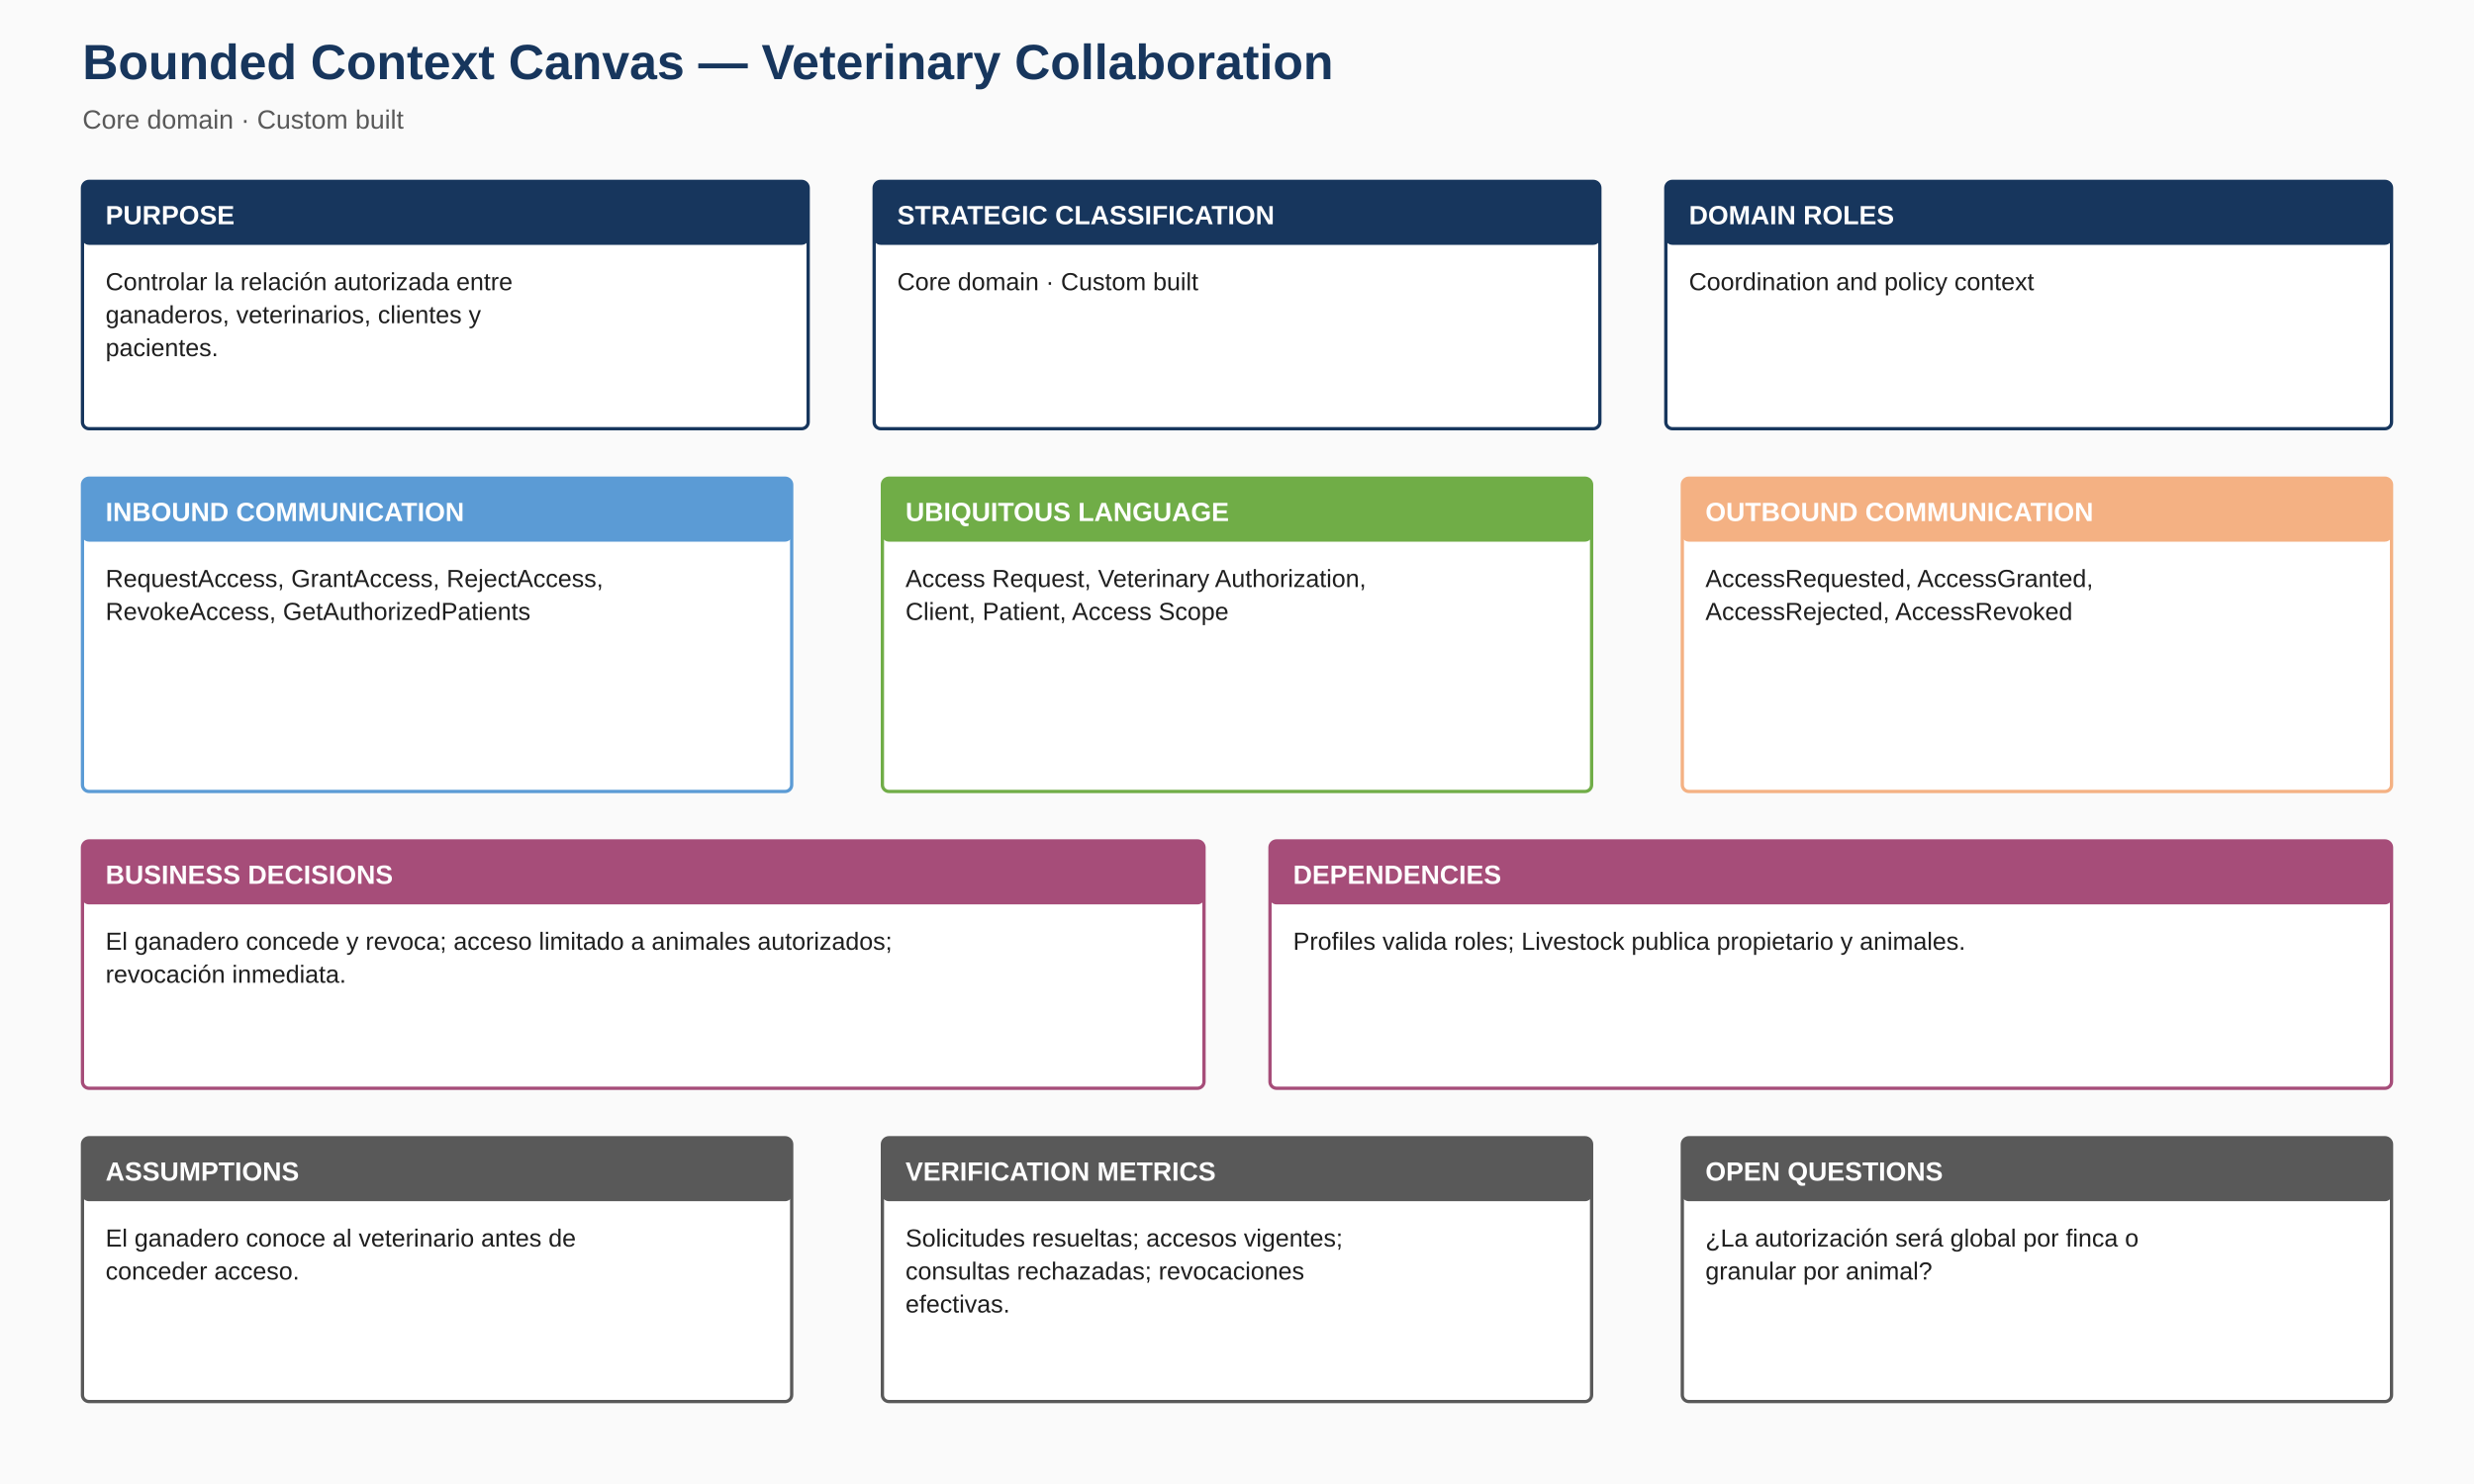
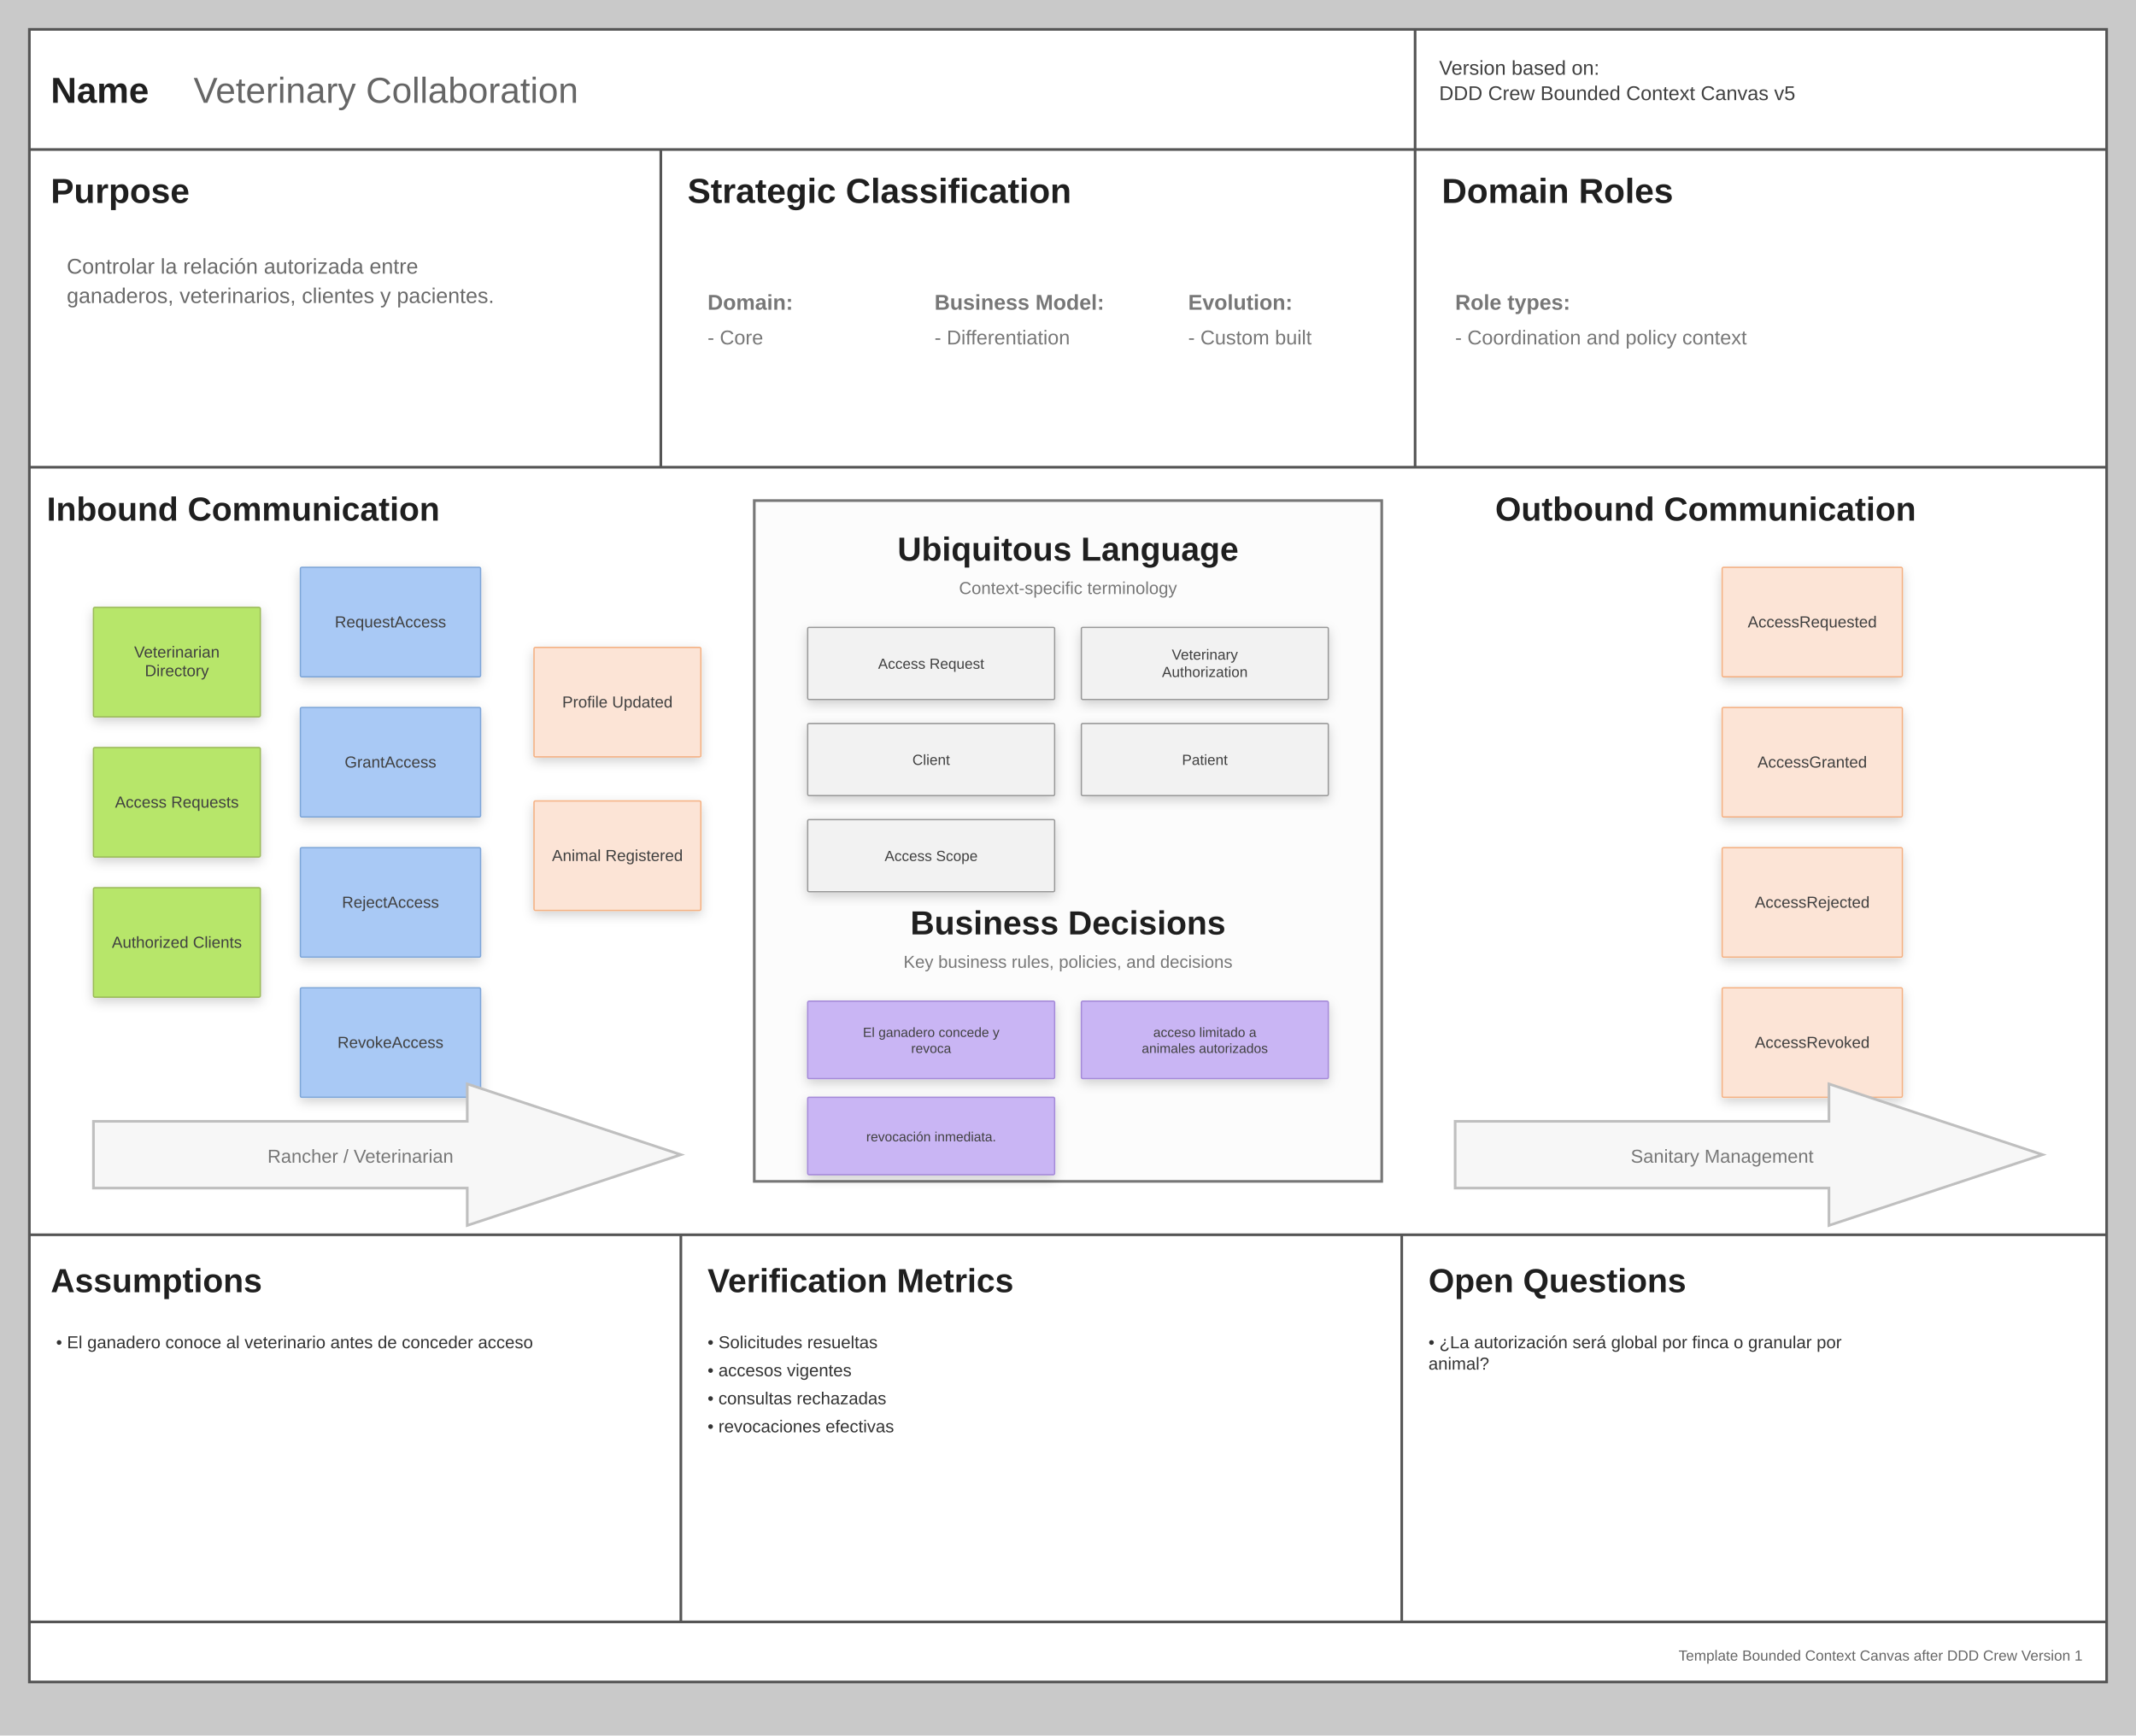
- <svg xmlns="http://www.w3.org/2000/svg" width="1500" height="900" viewBox="0 0 1500 900">
+ <svg xmlns="http://www.w3.org/2000/svg" width="1600" height="1300" viewBox="0 0 1600 1300">
  <defs>
    <filter id="shadow" x="-20%" y="-20%" width="140%" height="140%">
      <feDropShadow dx="0" dy="3" stdDeviation="4" flood-opacity="0.18" />
    </filter>
    <marker id="arrow" markerWidth="10" markerHeight="10" refX="9" refY="3" orient="auto" markerUnits="strokeWidth">
      <path d="M0,0 L0,6 L9,3 z" fill="#595959" />
    </marker>
  </defs>
-   <rect width="1500" height="900" fill="#FAFAFA" />
-   <text x="50" y="48" font-family="Arial, sans-serif" font-size="30" font-weight="bold" font-style="normal" fill="#17365D" text-anchor="start">Bounded Context Canvas — Veterinary Collaboration</text>
-   <text x="50" y="78" font-family="Arial, sans-serif" font-size="16" font-weight="normal" font-style="normal" fill="#595959" text-anchor="start">Core domain · Custom built</text>
-   <rect x="50" y="110" width="440" height="150" rx="4" fill="#FFFFFF" stroke="#17365D" stroke-width="2" />
-   <rect x="50" y="110" width="440" height="38" rx="4" fill="#17365D" stroke="#17365D" stroke-width="1" />
-   <text x="64" y="136" font-family="Arial, sans-serif" font-size="16" font-weight="bold" font-style="normal" fill="#FFFFFF" text-anchor="start">PURPOSE</text>
-   <text x="64" y="176" font-family="Arial, sans-serif" font-size="15" font-weight="normal" font-style="normal" fill="#1F1F1F" text-anchor="start">Controlar la relación autorizada entre</text>
-   <text x="64" y="196" font-family="Arial, sans-serif" font-size="15" font-weight="normal" font-style="normal" fill="#1F1F1F" text-anchor="start">ganaderos, veterinarios, clientes y</text>
-   <text x="64" y="216" font-family="Arial, sans-serif" font-size="15" font-weight="normal" font-style="normal" fill="#1F1F1F" text-anchor="start">pacientes.</text>
-   <rect x="530" y="110" width="440" height="150" rx="4" fill="#FFFFFF" stroke="#17365D" stroke-width="2" />
-   <rect x="530" y="110" width="440" height="38" rx="4" fill="#17365D" stroke="#17365D" stroke-width="1" />
-   <text x="544" y="136" font-family="Arial, sans-serif" font-size="16" font-weight="bold" font-style="normal" fill="#FFFFFF" text-anchor="start">STRATEGIC CLASSIFICATION</text>
-   <text x="544" y="176" font-family="Arial, sans-serif" font-size="15" font-weight="normal" font-style="normal" fill="#1F1F1F" text-anchor="start">Core domain · Custom built</text>
-   <rect x="1010" y="110" width="440" height="150" rx="4" fill="#FFFFFF" stroke="#17365D" stroke-width="2" />
-   <rect x="1010" y="110" width="440" height="38" rx="4" fill="#17365D" stroke="#17365D" stroke-width="1" />
-   <text x="1024" y="136" font-family="Arial, sans-serif" font-size="16" font-weight="bold" font-style="normal" fill="#FFFFFF" text-anchor="start">DOMAIN ROLES</text>
-   <text x="1024" y="176" font-family="Arial, sans-serif" font-size="15" font-weight="normal" font-style="normal" fill="#1F1F1F" text-anchor="start">Coordination and policy context</text>
-   <rect x="50" y="290" width="430" height="190" rx="4" fill="#FFFFFF" stroke="#5B9BD5" stroke-width="2" />
-   <rect x="50" y="290" width="430" height="38" rx="4" fill="#5B9BD5" stroke="#5B9BD5" stroke-width="1" />
-   <text x="64" y="316" font-family="Arial, sans-serif" font-size="16" font-weight="bold" font-style="normal" fill="#FFFFFF" text-anchor="start">INBOUND COMMUNICATION</text>
-   <text x="64" y="356" font-family="Arial, sans-serif" font-size="15" font-weight="normal" font-style="normal" fill="#1F1F1F" text-anchor="start">RequestAccess, GrantAccess, RejectAccess,</text>
-   <text x="64" y="376" font-family="Arial, sans-serif" font-size="15" font-weight="normal" font-style="normal" fill="#1F1F1F" text-anchor="start">RevokeAccess, GetAuthorizedPatients</text>
-   <rect x="535" y="290" width="430" height="190" rx="4" fill="#FFFFFF" stroke="#70AD47" stroke-width="2" />
-   <rect x="535" y="290" width="430" height="38" rx="4" fill="#70AD47" stroke="#70AD47" stroke-width="1" />
-   <text x="549" y="316" font-family="Arial, sans-serif" font-size="16" font-weight="bold" font-style="normal" fill="#FFFFFF" text-anchor="start">UBIQUITOUS LANGUAGE</text>
-   <text x="549" y="356" font-family="Arial, sans-serif" font-size="15" font-weight="normal" font-style="normal" fill="#1F1F1F" text-anchor="start">Access Request, Veterinary Authorization,</text>
-   <text x="549" y="376" font-family="Arial, sans-serif" font-size="15" font-weight="normal" font-style="normal" fill="#1F1F1F" text-anchor="start">Client, Patient, Access Scope</text>
-   <rect x="1020" y="290" width="430" height="190" rx="4" fill="#FFFFFF" stroke="#F4B183" stroke-width="2" />
-   <rect x="1020" y="290" width="430" height="38" rx="4" fill="#F4B183" stroke="#F4B183" stroke-width="1" />
-   <text x="1034" y="316" font-family="Arial, sans-serif" font-size="16" font-weight="bold" font-style="normal" fill="#FFFFFF" text-anchor="start">OUTBOUND COMMUNICATION</text>
-   <text x="1034" y="356" font-family="Arial, sans-serif" font-size="15" font-weight="normal" font-style="normal" fill="#1F1F1F" text-anchor="start">AccessRequested, AccessGranted,</text>
-   <text x="1034" y="376" font-family="Arial, sans-serif" font-size="15" font-weight="normal" font-style="normal" fill="#1F1F1F" text-anchor="start">AccessRejected, AccessRevoked</text>
-   <rect x="50" y="510" width="680" height="150" rx="4" fill="#FFFFFF" stroke="#A64D79" stroke-width="2" />
-   <rect x="50" y="510" width="680" height="38" rx="4" fill="#A64D79" stroke="#A64D79" stroke-width="1" />
-   <text x="64" y="536" font-family="Arial, sans-serif" font-size="16" font-weight="bold" font-style="normal" fill="#FFFFFF" text-anchor="start">BUSINESS DECISIONS</text>
-   <text x="64" y="576" font-family="Arial, sans-serif" font-size="15" font-weight="normal" font-style="normal" fill="#1F1F1F" text-anchor="start">El ganadero concede y revoca; acceso limitado a animales autorizados;</text>
-   <text x="64" y="596" font-family="Arial, sans-serif" font-size="15" font-weight="normal" font-style="normal" fill="#1F1F1F" text-anchor="start">revocación inmediata.</text>
-   <rect x="770" y="510" width="680" height="150" rx="4" fill="#FFFFFF" stroke="#A64D79" stroke-width="2" />
-   <rect x="770" y="510" width="680" height="38" rx="4" fill="#A64D79" stroke="#A64D79" stroke-width="1" />
-   <text x="784" y="536" font-family="Arial, sans-serif" font-size="16" font-weight="bold" font-style="normal" fill="#FFFFFF" text-anchor="start">DEPENDENCIES</text>
-   <text x="784" y="576" font-family="Arial, sans-serif" font-size="15" font-weight="normal" font-style="normal" fill="#1F1F1F" text-anchor="start">Profiles valida roles; Livestock publica propietario y animales.</text>
-   <rect x="50" y="690" width="430" height="160" rx="4" fill="#FFFFFF" stroke="#595959" stroke-width="2" />
-   <rect x="50" y="690" width="430" height="38" rx="4" fill="#595959" stroke="#595959" stroke-width="1" />
-   <text x="64" y="716" font-family="Arial, sans-serif" font-size="16" font-weight="bold" font-style="normal" fill="#FFFFFF" text-anchor="start">ASSUMPTIONS</text>
-   <text x="64" y="756" font-family="Arial, sans-serif" font-size="15" font-weight="normal" font-style="normal" fill="#1F1F1F" text-anchor="start">El ganadero conoce al veterinario antes de</text>
-   <text x="64" y="776" font-family="Arial, sans-serif" font-size="15" font-weight="normal" font-style="normal" fill="#1F1F1F" text-anchor="start">conceder acceso.</text>
-   <rect x="535" y="690" width="430" height="160" rx="4" fill="#FFFFFF" stroke="#595959" stroke-width="2" />
-   <rect x="535" y="690" width="430" height="38" rx="4" fill="#595959" stroke="#595959" stroke-width="1" />
-   <text x="549" y="716" font-family="Arial, sans-serif" font-size="16" font-weight="bold" font-style="normal" fill="#FFFFFF" text-anchor="start">VERIFICATION METRICS</text>
-   <text x="549" y="756" font-family="Arial, sans-serif" font-size="15" font-weight="normal" font-style="normal" fill="#1F1F1F" text-anchor="start">Solicitudes resueltas; accesos vigentes;</text>
-   <text x="549" y="776" font-family="Arial, sans-serif" font-size="15" font-weight="normal" font-style="normal" fill="#1F1F1F" text-anchor="start">consultas rechazadas; revocaciones</text>
-   <text x="549" y="796" font-family="Arial, sans-serif" font-size="15" font-weight="normal" font-style="normal" fill="#1F1F1F" text-anchor="start">efectivas.</text>
-   <rect x="1020" y="690" width="430" height="160" rx="4" fill="#FFFFFF" stroke="#595959" stroke-width="2" />
-   <rect x="1020" y="690" width="430" height="38" rx="4" fill="#595959" stroke="#595959" stroke-width="1" />
-   <text x="1034" y="716" font-family="Arial, sans-serif" font-size="16" font-weight="bold" font-style="normal" fill="#FFFFFF" text-anchor="start">OPEN QUESTIONS</text>
-   <text x="1034" y="756" font-family="Arial, sans-serif" font-size="15" font-weight="normal" font-style="normal" fill="#1F1F1F" text-anchor="start">¿La autorización será global por finca o</text>
-   <text x="1034" y="776" font-family="Arial, sans-serif" font-size="15" font-weight="normal" font-style="normal" fill="#1F1F1F" text-anchor="start">granular por animal?</text>
+   <rect width="1600" height="1300" fill="#C9C9C9" />
+   <rect x="22" y="22" width="1556" height="1238" rx="0" fill="#FFFFFF" stroke="#555555" stroke-width="2" />
+   <path d="M22,112 L1578,112" fill="none" stroke="#555555" stroke-width="2" />
+   <path d="M1060,22 L1060,112" fill="none" stroke="#555555" stroke-width="2" />
+   <text x="38" y="77" font-family="Arial, sans-serif" font-size="27" font-weight="bold" font-style="normal" fill="#1F1F1F" text-anchor="start">Name</text>
+   <text x="145" y="77" font-family="Arial, sans-serif" font-size="27" font-weight="normal" font-style="normal" fill="#666666" text-anchor="start">Veterinary Collaboration</text>
+   <text x="1078" y="56" font-family="Arial, sans-serif" font-size="15" font-weight="normal" font-style="normal" fill="#404040" text-anchor="start">Version based on:</text>
+   <text x="1078" y="75" font-family="Arial, sans-serif" font-size="15" font-weight="normal" font-style="normal" fill="#404040" text-anchor="start">DDD Crew Bounded Context Canvas v5</text>
+   <path d="M22,350 L1578,350" fill="none" stroke="#555555" stroke-width="2" />
+   <path d="M495,112 L495,350" fill="none" stroke="#555555" stroke-width="2" />
+   <path d="M1060,112 L1060,350" fill="none" stroke="#555555" stroke-width="2" />
+   <text x="38" y="152" font-family="Arial, sans-serif" font-size="26" font-weight="bold" font-style="normal" fill="#1F1F1F" text-anchor="start">Purpose</text>
+   <text x="50" y="205" font-family="Arial, sans-serif" font-size="16" font-weight="normal" font-style="normal" fill="#6A6A6A" text-anchor="start">Controlar la relación autorizada entre</text>
+   <text x="50" y="227" font-family="Arial, sans-serif" font-size="16" font-weight="normal" font-style="normal" fill="#6A6A6A" text-anchor="start">ganaderos, veterinarios, clientes y pacientes.</text>
+   <text x="515" y="152" font-family="Arial, sans-serif" font-size="26" font-weight="bold" font-style="normal" fill="#1F1F1F" text-anchor="start">Strategic Classification</text>
+   <text x="530" y="232" font-family="Arial, sans-serif" font-size="16" font-weight="bold" font-style="normal" fill="#777777" text-anchor="start">Domain:</text>
+   <text x="530" y="258" font-family="Arial, sans-serif" font-size="15" font-weight="normal" font-style="normal" fill="#777777" text-anchor="start">- Core</text>
+   <text x="700" y="232" font-family="Arial, sans-serif" font-size="16" font-weight="bold" font-style="normal" fill="#777777" text-anchor="start">Business Model:</text>
+   <text x="700" y="258" font-family="Arial, sans-serif" font-size="15" font-weight="normal" font-style="normal" fill="#777777" text-anchor="start">- Differentiation</text>
+   <text x="890" y="232" font-family="Arial, sans-serif" font-size="16" font-weight="bold" font-style="normal" fill="#777777" text-anchor="start">Evolution:</text>
+   <text x="890" y="258" font-family="Arial, sans-serif" font-size="15" font-weight="normal" font-style="normal" fill="#777777" text-anchor="start">- Custom built</text>
+   <text x="1080" y="152" font-family="Arial, sans-serif" font-size="26" font-weight="bold" font-style="normal" fill="#1F1F1F" text-anchor="start">Domain Roles</text>
+   <text x="1090" y="232" font-family="Arial, sans-serif" font-size="16" font-weight="bold" font-style="normal" fill="#777777" text-anchor="start">Role types:</text>
+   <text x="1090" y="258" font-family="Arial, sans-serif" font-size="15" font-weight="normal" font-style="normal" fill="#777777" text-anchor="start">- Coordination and policy context</text>
+   <path d="M22,925 L1578,925" fill="none" stroke="#555555" stroke-width="2" />
+   <text x="35" y="390" font-family="Arial, sans-serif" font-size="25" font-weight="bold" font-style="normal" fill="#1F1F1F" text-anchor="start">Inbound Communication</text>
+   <text x="1120" y="390" font-family="Arial, sans-serif" font-size="25" font-weight="bold" font-style="normal" fill="#1F1F1F" text-anchor="start">Outbound Communication</text>
+   <rect x="70" y="455" width="125" height="82" rx="1" fill="#B7E66B" stroke="#9BBB59" stroke-width="1" filter="url(#shadow)" />
+   <text x="132.5" y="492.56" font-family="Arial, sans-serif" font-size="12" font-weight="normal" font-style="normal" fill="#404040" text-anchor="middle">Veterinarian</text>
+   <text x="132.5" y="506.56" font-family="Arial, sans-serif" font-size="12" font-weight="normal" font-style="normal" fill="#404040" text-anchor="middle">Directory</text>
+   <rect x="70" y="560" width="125" height="82" rx="1" fill="#B7E66B" stroke="#9BBB59" stroke-width="1" filter="url(#shadow)" />
+   <text x="132.5" y="605.0" font-family="Arial, sans-serif" font-size="12" font-weight="normal" font-style="normal" fill="#404040" text-anchor="middle">Access Requests</text>
+   <rect x="70" y="665" width="125" height="82" rx="1" fill="#B7E66B" stroke="#9BBB59" stroke-width="1" filter="url(#shadow)" />
+   <text x="132.5" y="710.0" font-family="Arial, sans-serif" font-size="12" font-weight="normal" font-style="normal" fill="#404040" text-anchor="middle">Authorized Clients</text>
+   <rect x="225" y="425" width="135" height="82" rx="1" fill="#A9C9F5" stroke="#7EA6D8" stroke-width="1" filter="url(#shadow)" />
+   <text x="292.5" y="470.0" font-family="Arial, sans-serif" font-size="12" font-weight="normal" font-style="normal" fill="#404040" text-anchor="middle">RequestAccess</text>
+   <rect x="225" y="530" width="135" height="82" rx="1" fill="#A9C9F5" stroke="#7EA6D8" stroke-width="1" filter="url(#shadow)" />
+   <text x="292.5" y="575.0" font-family="Arial, sans-serif" font-size="12" font-weight="normal" font-style="normal" fill="#404040" text-anchor="middle">GrantAccess</text>
+   <rect x="225" y="635" width="135" height="82" rx="1" fill="#A9C9F5" stroke="#7EA6D8" stroke-width="1" filter="url(#shadow)" />
+   <text x="292.5" y="680.0" font-family="Arial, sans-serif" font-size="12" font-weight="normal" font-style="normal" fill="#404040" text-anchor="middle">RejectAccess</text>
+   <rect x="225" y="740" width="135" height="82" rx="1" fill="#A9C9F5" stroke="#7EA6D8" stroke-width="1" filter="url(#shadow)" />
+   <text x="292.5" y="785.0" font-family="Arial, sans-serif" font-size="12" font-weight="normal" font-style="normal" fill="#404040" text-anchor="middle">RevokeAccess</text>
+   <rect x="400" y="485" width="125" height="82" rx="1" fill="#FCE4D6" stroke="#F4B183" stroke-width="1" filter="url(#shadow)" />
+   <text x="462.5" y="530.0" font-family="Arial, sans-serif" font-size="12" font-weight="normal" font-style="normal" fill="#404040" text-anchor="middle">Profile Updated</text>
+   <rect x="400" y="600" width="125" height="82" rx="1" fill="#FCE4D6" stroke="#F4B183" stroke-width="1" filter="url(#shadow)" />
+   <text x="462.5" y="645.0" font-family="Arial, sans-serif" font-size="12" font-weight="normal" font-style="normal" fill="#404040" text-anchor="middle">Animal Registered</text>
+   <rect x="1290" y="425" width="135" height="82" rx="1" fill="#FCE4D6" stroke="#F4B183" stroke-width="1" filter="url(#shadow)" />
+   <text x="1357.5" y="470.0" font-family="Arial, sans-serif" font-size="12" font-weight="normal" font-style="normal" fill="#404040" text-anchor="middle">AccessRequested</text>
+   <rect x="1290" y="530" width="135" height="82" rx="1" fill="#FCE4D6" stroke="#F4B183" stroke-width="1" filter="url(#shadow)" />
+   <text x="1357.5" y="575.0" font-family="Arial, sans-serif" font-size="12" font-weight="normal" font-style="normal" fill="#404040" text-anchor="middle">AccessGranted</text>
+   <rect x="1290" y="635" width="135" height="82" rx="1" fill="#FCE4D6" stroke="#F4B183" stroke-width="1" filter="url(#shadow)" />
+   <text x="1357.5" y="680.0" font-family="Arial, sans-serif" font-size="12" font-weight="normal" font-style="normal" fill="#404040" text-anchor="middle">AccessRejected</text>
+   <rect x="1290" y="740" width="135" height="82" rx="1" fill="#FCE4D6" stroke="#F4B183" stroke-width="1" filter="url(#shadow)" />
+   <text x="1357.5" y="785.0" font-family="Arial, sans-serif" font-size="12" font-weight="normal" font-style="normal" fill="#404040" text-anchor="middle">AccessRevoked</text>
+   <rect x="565" y="375" width="470" height="510" rx="0" fill="#FCFCFC" stroke="#777777" stroke-width="2" />
+   <text x="800" y="420" font-family="Arial, sans-serif" font-size="25" font-weight="bold" font-style="normal" fill="#1F1F1F" text-anchor="middle">Ubiquitous Language</text>
+   <text x="800" y="445" font-family="Arial, sans-serif" font-size="13" font-weight="normal" font-style="normal" fill="#777777" text-anchor="middle">Context-specific terminology</text>
+   <rect x="605" y="470" width="185" height="54" rx="1" fill="#F2F2F2" stroke="#999999" stroke-width="1" filter="url(#shadow)" />
+   <text x="697.5" y="501.0" font-family="Arial, sans-serif" font-size="11" font-weight="normal" font-style="normal" fill="#404040" text-anchor="middle">Access Request</text>
+   <rect x="810" y="470" width="185" height="54" rx="1" fill="#F2F2F2" stroke="#999999" stroke-width="1" filter="url(#shadow)" />
+   <text x="902.5" y="494.18" font-family="Arial, sans-serif" font-size="11" font-weight="normal" font-style="normal" fill="#404040" text-anchor="middle">Veterinary</text>
+   <text x="902.5" y="507.18" font-family="Arial, sans-serif" font-size="11" font-weight="normal" font-style="normal" fill="#404040" text-anchor="middle">Authorization</text>
+   <rect x="605" y="542" width="185" height="54" rx="1" fill="#F2F2F2" stroke="#999999" stroke-width="1" filter="url(#shadow)" />
+   <text x="697.5" y="573.0" font-family="Arial, sans-serif" font-size="11" font-weight="normal" font-style="normal" fill="#404040" text-anchor="middle">Client</text>
+   <rect x="810" y="542" width="185" height="54" rx="1" fill="#F2F2F2" stroke="#999999" stroke-width="1" filter="url(#shadow)" />
+   <text x="902.5" y="573.0" font-family="Arial, sans-serif" font-size="11" font-weight="normal" font-style="normal" fill="#404040" text-anchor="middle">Patient</text>
+   <rect x="605" y="614" width="185" height="54" rx="1" fill="#F2F2F2" stroke="#999999" stroke-width="1" filter="url(#shadow)" />
+   <text x="697.5" y="645.0" font-family="Arial, sans-serif" font-size="11" font-weight="normal" font-style="normal" fill="#404040" text-anchor="middle">Access Scope</text>
+   <text x="800" y="700" font-family="Arial, sans-serif" font-size="25" font-weight="bold" font-style="normal" fill="#1F1F1F" text-anchor="middle">Business Decisions</text>
+   <text x="800" y="725" font-family="Arial, sans-serif" font-size="13" font-weight="normal" font-style="normal" fill="#777777" text-anchor="middle">Key business rules, policies, and decisions</text>
+   <rect x="605" y="750" width="185" height="58" rx="1" fill="#C9B5F4" stroke="#A58AD8" stroke-width="1" filter="url(#shadow)" />
+   <text x="697.5" y="776.8" font-family="Arial, sans-serif" font-size="10" font-weight="normal" font-style="normal" fill="#404040" text-anchor="middle">El ganadero concede y</text>
+   <text x="697.5" y="788.8" font-family="Arial, sans-serif" font-size="10" font-weight="normal" font-style="normal" fill="#404040" text-anchor="middle">revoca</text>
+   <rect x="810" y="750" width="185" height="58" rx="1" fill="#C9B5F4" stroke="#A58AD8" stroke-width="1" filter="url(#shadow)" />
+   <text x="902.5" y="776.8" font-family="Arial, sans-serif" font-size="10" font-weight="normal" font-style="normal" fill="#404040" text-anchor="middle">acceso limitado a</text>
+   <text x="902.5" y="788.8" font-family="Arial, sans-serif" font-size="10" font-weight="normal" font-style="normal" fill="#404040" text-anchor="middle">animales autorizados</text>
+   <rect x="605" y="822" width="185" height="58" rx="1" fill="#C9B5F4" stroke="#A58AD8" stroke-width="1" filter="url(#shadow)" />
+   <text x="697.5" y="855.0" font-family="Arial, sans-serif" font-size="10" font-weight="normal" font-style="normal" fill="#404040" text-anchor="middle">revocación inmediata.</text>
+   <polygon points="70,840 350,840 350,812 510,865 350,918 350,890 70,890" fill="#F7F7F7" stroke="#BFBFBF" stroke-width="2" />
+   <text x="270" y="871" font-family="Arial, sans-serif" font-size="14" font-weight="normal" font-style="normal" fill="#777777" text-anchor="middle">Rancher / Veterinarian</text>
+   <polygon points="1090,840 1370,840 1370,812 1530,865 1370,918 1370,890 1090,890" fill="#F7F7F7" stroke="#BFBFBF" stroke-width="2" />
+   <text x="1290" y="871" font-family="Arial, sans-serif" font-size="14" font-weight="normal" font-style="normal" fill="#777777" text-anchor="middle">Sanitary Management</text>
+   <path d="M510,925 L510,1215" fill="none" stroke="#555555" stroke-width="2" />
+   <path d="M1050,925 L1050,1215" fill="none" stroke="#555555" stroke-width="2" />
+   <text x="38" y="968" font-family="Arial, sans-serif" font-size="25" font-weight="bold" font-style="normal" fill="#1F1F1F" text-anchor="start">Assumptions</text>
+   <text x="530" y="968" font-family="Arial, sans-serif" font-size="25" font-weight="bold" font-style="normal" fill="#1F1F1F" text-anchor="start">Verification Metrics</text>
+   <text x="1070" y="968" font-family="Arial, sans-serif" font-size="25" font-weight="bold" font-style="normal" fill="#1F1F1F" text-anchor="start">Open Questions</text>
+   <text x="42" y="1010" font-family="Arial, sans-serif" font-size="13" font-weight="normal" font-style="normal" fill="#333333" text-anchor="start">• El ganadero conoce al veterinario antes de conceder acceso</text>
+   <text x="530" y="1010" font-family="Arial, sans-serif" font-size="13" font-weight="normal" font-style="normal" fill="#333333" text-anchor="start">• Solicitudes resueltas</text>
+   <text x="530" y="1031" font-family="Arial, sans-serif" font-size="13" font-weight="normal" font-style="normal" fill="#333333" text-anchor="start">• accesos vigentes</text>
+   <text x="530" y="1052" font-family="Arial, sans-serif" font-size="13" font-weight="normal" font-style="normal" fill="#333333" text-anchor="start">• consultas rechazadas</text>
+   <text x="530" y="1073" font-family="Arial, sans-serif" font-size="13" font-weight="normal" font-style="normal" fill="#333333" text-anchor="start">• revocaciones efectivas</text>
+   <text x="1070" y="1010" font-family="Arial, sans-serif" font-size="13" font-weight="normal" font-style="normal" fill="#333333" text-anchor="start">• ¿La autorización será global por finca o granular por</text>
+   <text x="1070" y="1026" font-family="Arial, sans-serif" font-size="13" font-weight="normal" font-style="normal" fill="#333333" text-anchor="start">  animal?</text>
+   <path d="M22,1215 L1578,1215" fill="none" stroke="#555555" stroke-width="2" />
+   <text x="1560" y="1244" font-family="Arial, sans-serif" font-size="11" font-weight="normal" font-style="normal" fill="#666666" text-anchor="end">Template Bounded Context Canvas after DDD Crew Version 1</text>
</svg>
